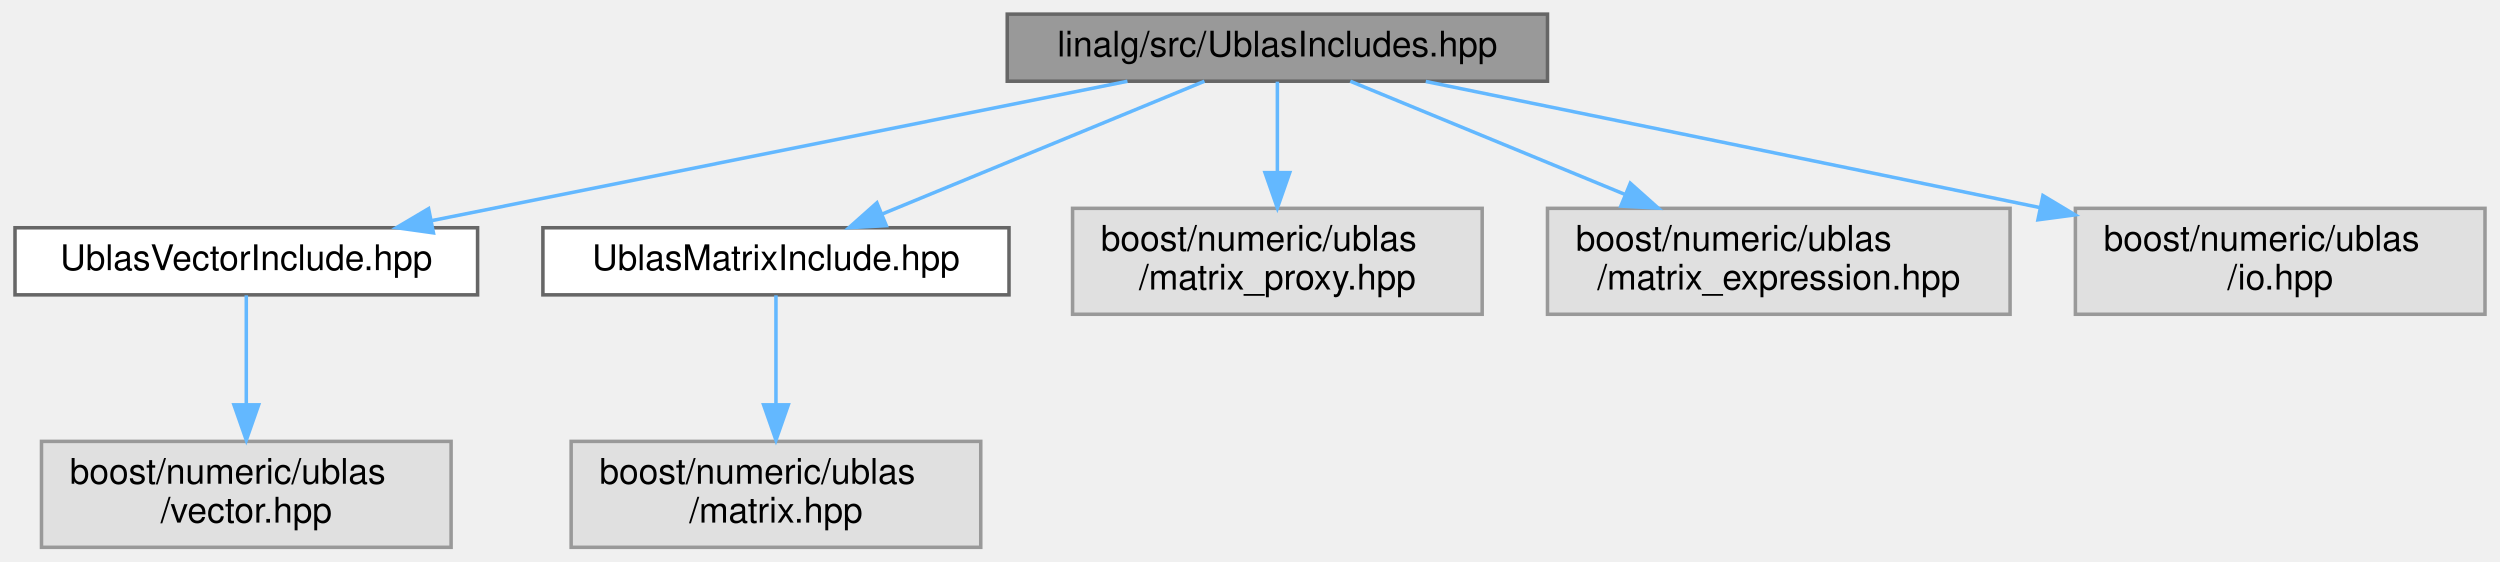
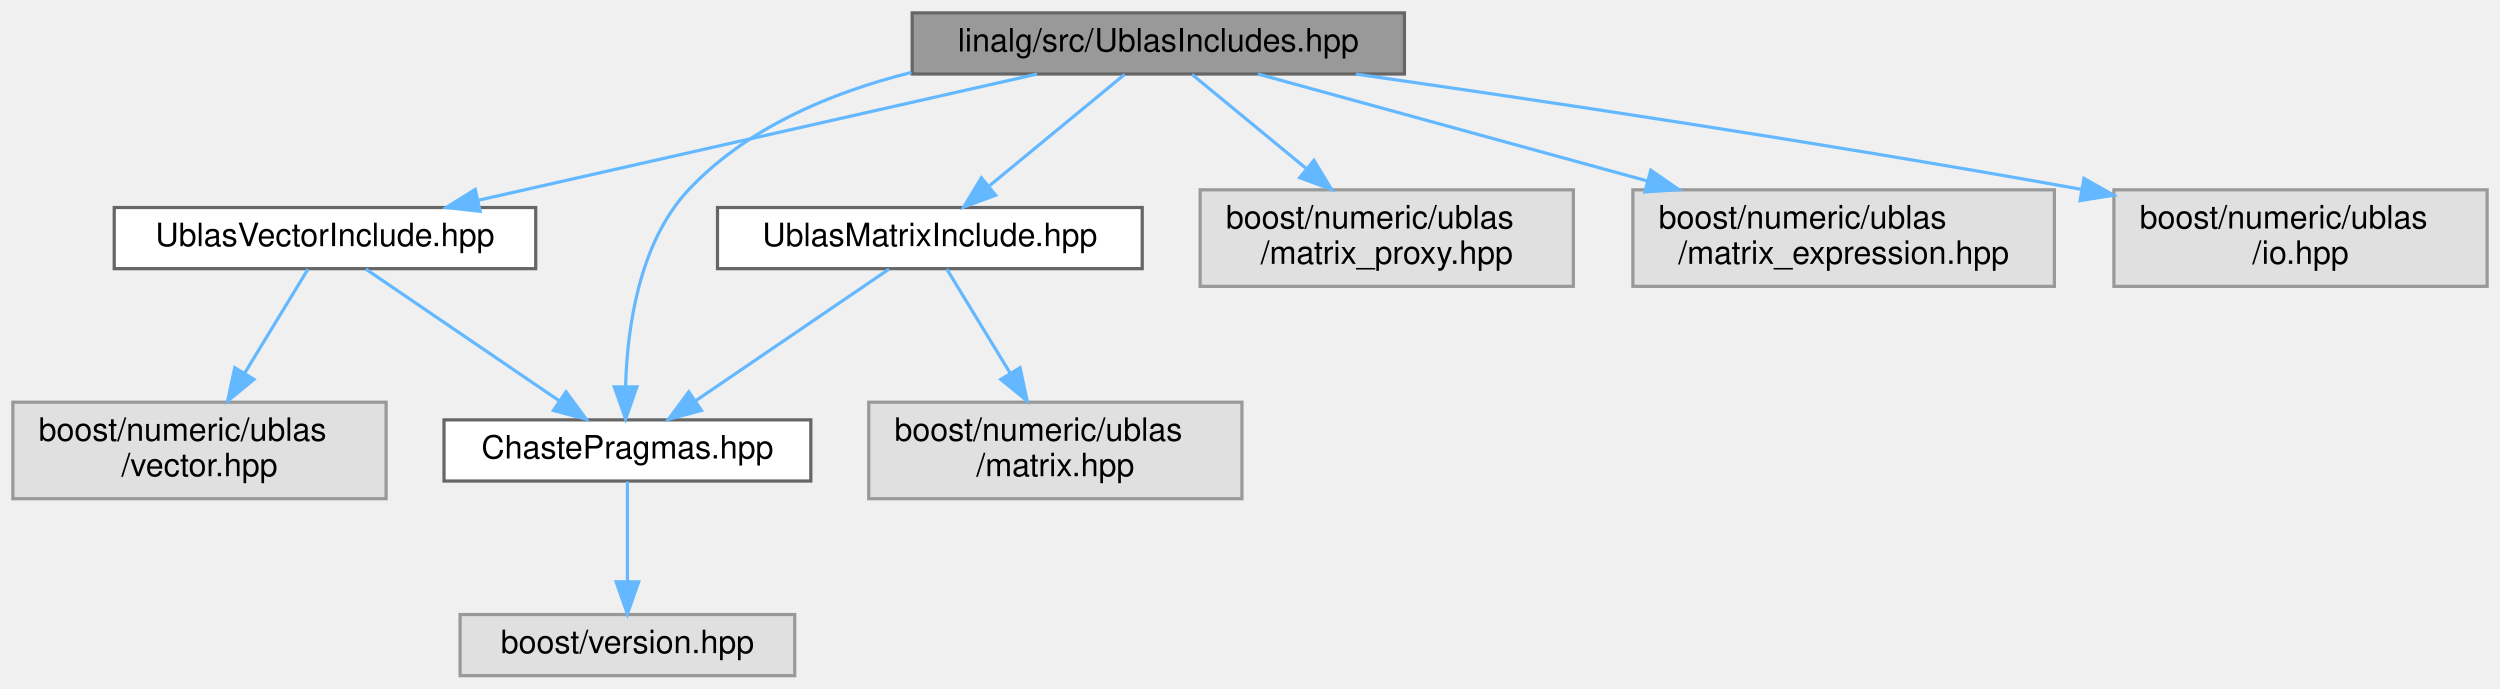
- <svg xmlns="http://www.w3.org/2000/svg" xmlns:xlink="http://www.w3.org/1999/xlink" width="708pt" height="159pt" viewBox="0.00 0.00 707.50 159.00">
-   <g id="graph0" class="graph" transform="scale(1 1) rotate(0) translate(4 155)">
+ <svg xmlns="http://www.w3.org/2000/svg" xmlns:xlink="http://www.w3.org/1999/xlink" width="777pt" height="214pt" viewBox="0.00 0.00 777.00 214.00">
+   <g id="graph0" class="graph" transform="scale(1 1) rotate(0) translate(4 210)">
    <g id="Node000001" class="node">
      <g id="a_Node000001">
        <a xlink:title=" ">
-           <polygon fill="#999999" stroke="#666666" points="434,-151 281,-151 281,-132 434,-132 434,-151" />
-           <text text-anchor="middle" x="357.5" y="-139" font-family="Helvetica,sans-Serif" font-size="10.00">linalg/src/UblasIncludes.hpp</text>
+           <polygon fill="#999999" stroke="#666666" points="432.5,-206 279.5,-206 279.5,-187 432.5,-187 432.5,-206" />
+           <text text-anchor="middle" x="356" y="-194" font-family="Helvetica,sans-Serif" font-size="10.00">linalg/src/UblasIncludes.hpp</text>
        </a>
      </g>
    </g>
    <g id="Node000002" class="node">
      <g id="a_Node000002">
-         <a xlink:href="UblasVectorInclude_8hpp.html" target="_top" xlink:title=" ">
-           <polygon fill="white" stroke="#666666" points="131,-90.5 0,-90.5 0,-71.5 131,-71.5 131,-90.5" />
-           <text text-anchor="middle" x="65.5" y="-78.5" font-family="Helvetica,sans-Serif" font-size="10.00">UblasVectorInclude.hpp</text>
+         <a xlink:href="ChastePragmas_8hpp_source.html" target="_top" xlink:title=" ">
+           <polygon fill="white" stroke="#666666" points="248,-79.5 134,-79.5 134,-60.5 248,-60.5 248,-79.5" />
+           <text text-anchor="middle" x="191" y="-67.5" font-family="Helvetica,sans-Serif" font-size="10.00">ChastePragmas.hpp</text>
        </a>
      </g>
    </g>
    <g id="edge1_Node000001_Node000002" class="edge">
      <g id="a_edge1_Node000001_Node000002">
        <a xlink:title=" ">
-           <path fill="none" stroke="#63b8ff" d="M315.04,-131.99C262.92,-121.55 174.54,-103.85 118.15,-92.55" />
-           <polygon fill="#63b8ff" stroke="#63b8ff" points="118.5,-89.05 108.01,-90.52 117.13,-95.91 118.5,-89.05" />
+           <path fill="none" stroke="#63b8ff" d="M279.26,-187.49C254.12,-181.22 228.05,-170.22 210,-151 194.53,-134.53 190.93,-107.85 190.43,-89.88" />
+           <polygon fill="#63b8ff" stroke="#63b8ff" points="193.93,-89.76 190.45,-79.75 186.93,-89.75 193.93,-89.76" />
        </a>
      </g>
    </g>
    <g id="Node000004" class="node">
      <g id="a_Node000004">
-         <a xlink:href="UblasMatrixInclude_8hpp.html" target="_top" xlink:title=" ">
-           <polygon fill="white" stroke="#666666" points="281.5,-90.5 149.5,-90.5 149.5,-71.5 281.5,-71.5 281.5,-90.5" />
-           <text text-anchor="middle" x="215.5" y="-78.5" font-family="Helvetica,sans-Serif" font-size="10.00">UblasMatrixInclude.hpp</text>
+         <a xlink:href="UblasVectorInclude_8hpp.html" target="_top" xlink:title=" ">
+           <polygon fill="white" stroke="#666666" points="162.5,-145.5 31.5,-145.5 31.5,-126.5 162.5,-126.5 162.5,-145.5" />
+           <text text-anchor="middle" x="97" y="-133.5" font-family="Helvetica,sans-Serif" font-size="10.00">UblasVectorInclude.hpp</text>
        </a>
      </g>
    </g>
    <g id="edge3_Node000001_Node000004" class="edge">
      <g id="a_edge3_Node000001_Node000004">
        <a xlink:title=" ">
-           <path fill="none" stroke="#63b8ff" d="M336.85,-131.99C312.87,-122.12 273.11,-105.73 245.67,-94.43" />
-           <polygon fill="#63b8ff" stroke="#63b8ff" points="246.75,-91.09 236.17,-90.52 244.09,-97.56 246.75,-91.09" />
+           <path fill="none" stroke="#63b8ff" d="M318.34,-186.99C272.4,-176.62 194.69,-159.07 144.64,-147.76" />
+           <polygon fill="#63b8ff" stroke="#63b8ff" points="145.23,-144.31 134.71,-145.52 143.69,-151.13 145.23,-144.31" />
        </a>
      </g>
    </g>
    <g id="Node000006" class="node">
      <g id="a_Node000006">
-         <a xlink:title=" ">
-           <polygon fill="#e0e0e0" stroke="#999999" points="415.5,-96 299.5,-96 299.5,-66 415.5,-66 415.5,-96" />
-           <text text-anchor="start" x="307.5" y="-84" font-family="Helvetica,sans-Serif" font-size="10.00">boost/numeric/ublas</text>
-           <text text-anchor="middle" x="357.5" y="-73" font-family="Helvetica,sans-Serif" font-size="10.00">/matrix_proxy.hpp</text>
+         <a xlink:href="UblasMatrixInclude_8hpp.html" target="_top" xlink:title=" ">
+           <polygon fill="white" stroke="#666666" points="351,-145.5 219,-145.5 219,-126.5 351,-126.5 351,-145.5" />
+           <text text-anchor="middle" x="285" y="-133.5" font-family="Helvetica,sans-Serif" font-size="10.00">UblasMatrixInclude.hpp</text>
        </a>
      </g>
    </g>
-     <g id="edge5_Node000001_Node000006" class="edge">
-       <g id="a_edge5_Node000001_Node000006">
+     <g id="edge6_Node000001_Node000006" class="edge">
+       <g id="a_edge6_Node000001_Node000006">
        <a xlink:title=" ">
-           <path fill="none" stroke="#63b8ff" d="M357.5,-131.87C357.5,-125.11 357.5,-115.35 357.5,-106.26" />
-           <polygon fill="#63b8ff" stroke="#63b8ff" points="361,-106.11 357.5,-96.11 354,-106.11 361,-106.11" />
+           <path fill="none" stroke="#63b8ff" d="M345.52,-186.87C334.51,-177.8 316.96,-163.34 303.59,-152.32" />
+           <polygon fill="#63b8ff" stroke="#63b8ff" points="305.46,-149.33 295.52,-145.67 301.01,-154.73 305.46,-149.33" />
+         </a>
+       </g>
+     </g>
+     <g id="Node000008" class="node">
+       <g id="a_Node000008">
+         <a xlink:title=" ">
+           <polygon fill="#e0e0e0" stroke="#999999" points="485,-151 369,-151 369,-121 485,-121 485,-151" />
+           <text text-anchor="start" x="377" y="-139" font-family="Helvetica,sans-Serif" font-size="10.00">boost/numeric/ublas</text>
+           <text text-anchor="middle" x="427" y="-128" font-family="Helvetica,sans-Serif" font-size="10.00">/matrix_proxy.hpp</text>
+         </a>
+       </g>
+     </g>
+     <g id="edge9_Node000001_Node000008" class="edge">
+       <g id="a_edge9_Node000001_Node000008">
+         <a xlink:title=" ">
+           <path fill="none" stroke="#63b8ff" d="M366.48,-186.87C375.75,-179.22 389.67,-167.76 401.82,-157.75" />
+           <polygon fill="#63b8ff" stroke="#63b8ff" points="404.38,-160.17 409.87,-151.11 399.93,-154.77 404.38,-160.17" />
+         </a>
+       </g>
+     </g>
+     <g id="Node000009" class="node">
+       <g id="a_Node000009">
+         <a xlink:title=" ">
+           <polygon fill="#e0e0e0" stroke="#999999" points="634.5,-151 503.5,-151 503.5,-121 634.5,-121 634.5,-151" />
+           <text text-anchor="start" x="511.5" y="-139" font-family="Helvetica,sans-Serif" font-size="10.00">boost/numeric/ublas</text>
+           <text text-anchor="middle" x="569" y="-128" font-family="Helvetica,sans-Serif" font-size="10.00">/matrix_expression.hpp</text>
+         </a>
+       </g>
+     </g>
+     <g id="edge10_Node000001_Node000009" class="edge">
+       <g id="a_edge10_Node000001_Node000009">
+         <a xlink:title=" ">
+           <path fill="none" stroke="#63b8ff" d="M386.97,-186.99C418.56,-178.32 468.42,-164.62 507.97,-153.76" />
+           <polygon fill="#63b8ff" stroke="#63b8ff" points="509.08,-157.09 517.79,-151.06 507.22,-150.34 509.08,-157.09" />
+         </a>
+       </g>
+     </g>
+     <g id="Node000010" class="node">
+       <g id="a_Node000010">
+         <a xlink:title=" ">
+           <polygon fill="#e0e0e0" stroke="#999999" points="769,-151 653,-151 653,-121 769,-121 769,-151" />
+           <text text-anchor="start" x="661" y="-139" font-family="Helvetica,sans-Serif" font-size="10.00">boost/numeric/ublas</text>
+           <text text-anchor="middle" x="711" y="-128" font-family="Helvetica,sans-Serif" font-size="10.00">/io.hpp</text>
+         </a>
+       </g>
+     </g>
+     <g id="edge11_Node000001_Node000010" class="edge">
+       <g id="a_edge11_Node000001_Node000010">
+         <a xlink:title=" ">
+           <path fill="none" stroke="#63b8ff" d="M417.39,-186.97C473.58,-178.95 559.26,-166.17 643,-151.13" />
+           <polygon fill="#63b8ff" stroke="#63b8ff" points="643.71,-154.55 652.93,-149.33 642.47,-147.66 643.71,-154.55" />
+         </a>
+       </g>
+     </g>
+     <g id="Node000003" class="node">
+       <g id="a_Node000003">
+         <a xlink:title=" ">
+           <polygon fill="#e0e0e0" stroke="#999999" points="243,-19 139,-19 139,0 243,0 243,-19" />
+           <text text-anchor="middle" x="191" y="-7" font-family="Helvetica,sans-Serif" font-size="10.00">boost/version.hpp</text>
+         </a>
+       </g>
+     </g>
+     <g id="edge2_Node000002_Node000003" class="edge">
+       <g id="a_edge2_Node000002_Node000003">
+         <a xlink:title=" ">
+           <path fill="none" stroke="#63b8ff" d="M191,-60.37C191,-52.25 191,-39.81 191,-29.39" />
+           <polygon fill="#63b8ff" stroke="#63b8ff" points="194.5,-29.17 191,-19.17 187.5,-29.17 194.5,-29.17" />
+         </a>
+       </g>
+     </g>
+     <g id="edge4_Node000004_Node000002" class="edge">
+       <g id="a_edge4_Node000004_Node000002">
+         <a xlink:title=" ">
+           <path fill="none" stroke="#63b8ff" d="M109.68,-126.37C125.09,-115.87 151.35,-98 169.85,-85.4" />
+           <polygon fill="#63b8ff" stroke="#63b8ff" points="171.93,-88.22 178.22,-79.7 167.99,-82.43 171.93,-88.22" />
+         </a>
+       </g>
+     </g>
+     <g id="Node000005" class="node">
+       <g id="a_Node000005">
+         <a xlink:title=" ">
+           <polygon fill="#e0e0e0" stroke="#999999" points="116,-85 0,-85 0,-55 116,-55 116,-85" />
+           <text text-anchor="start" x="8" y="-73" font-family="Helvetica,sans-Serif" font-size="10.00">boost/numeric/ublas</text>
+           <text text-anchor="middle" x="58" y="-62" font-family="Helvetica,sans-Serif" font-size="10.00">/vector.hpp</text>
+         </a>
+       </g>
+     </g>
+     <g id="edge5_Node000004_Node000005" class="edge">
+       <g id="a_edge5_Node000004_Node000005">
+         <a xlink:title=" ">
+           <path fill="none" stroke="#63b8ff" d="M91.74,-126.37C86.69,-118.08 78.83,-105.18 71.97,-93.92" />
+           <polygon fill="#63b8ff" stroke="#63b8ff" points="74.94,-92.08 66.75,-85.36 68.97,-95.72 74.94,-92.08" />
+         </a>
+       </g>
+     </g>
+     <g id="edge7_Node000006_Node000002" class="edge">
+       <g id="a_edge7_Node000006_Node000002">
+         <a xlink:title=" ">
+           <path fill="none" stroke="#63b8ff" d="M272.32,-126.37C256.91,-115.87 230.65,-98 212.15,-85.4" />
+           <polygon fill="#63b8ff" stroke="#63b8ff" points="214.01,-82.43 203.78,-79.7 210.07,-88.22 214.01,-82.43" />
        </a>
      </g>
    </g>
    <g id="Node000007" class="node">
      <g id="a_Node000007">
        <a xlink:title=" ">
-           <polygon fill="#e0e0e0" stroke="#999999" points="565,-96 434,-96 434,-66 565,-66 565,-96" />
-           <text text-anchor="start" x="442" y="-84" font-family="Helvetica,sans-Serif" font-size="10.00">boost/numeric/ublas</text>
-           <text text-anchor="middle" x="499.5" y="-73" font-family="Helvetica,sans-Serif" font-size="10.00">/matrix_expression.hpp</text>
+           <polygon fill="#e0e0e0" stroke="#999999" points="382,-85 266,-85 266,-55 382,-55 382,-85" />
+           <text text-anchor="start" x="274" y="-73" font-family="Helvetica,sans-Serif" font-size="10.00">boost/numeric/ublas</text>
+           <text text-anchor="middle" x="324" y="-62" font-family="Helvetica,sans-Serif" font-size="10.00">/matrix.hpp</text>
        </a>
      </g>
    </g>
-     <g id="edge6_Node000001_Node000007" class="edge">
-       <g id="a_edge6_Node000001_Node000007">
+     <g id="edge8_Node000006_Node000007" class="edge">
+       <g id="a_edge8_Node000006_Node000007">
        <a xlink:title=" ">
-           <path fill="none" stroke="#63b8ff" d="M378.15,-131.99C398.49,-123.61 430.21,-110.55 456.11,-99.87" />
-           <polygon fill="#63b8ff" stroke="#63b8ff" points="457.45,-103.11 465.36,-96.06 454.78,-96.64 457.45,-103.11" />
-         </a>
-       </g>
-     </g>
-     <g id="Node000008" class="node">
-       <g id="a_Node000008">
-         <a xlink:title=" ">
-           <polygon fill="#e0e0e0" stroke="#999999" points="699.5,-96 583.5,-96 583.5,-66 699.5,-66 699.5,-96" />
-           <text text-anchor="start" x="591.5" y="-84" font-family="Helvetica,sans-Serif" font-size="10.00">boost/numeric/ublas</text>
-           <text text-anchor="middle" x="641.5" y="-73" font-family="Helvetica,sans-Serif" font-size="10.00">/io.hpp</text>
-         </a>
-       </g>
-     </g>
-     <g id="edge7_Node000001_Node000008" class="edge">
-       <g id="a_edge7_Node000001_Node000008">
-         <a xlink:title=" ">
-           <path fill="none" stroke="#63b8ff" d="M399.52,-131.93C441.19,-123.42 507.13,-109.93 573.59,-96.18" />
-           <polygon fill="#63b8ff" stroke="#63b8ff" points="574.31,-99.61 583.4,-94.15 572.9,-92.75 574.31,-99.61" />
-         </a>
-       </g>
-     </g>
-     <g id="Node000003" class="node">
-       <g id="a_Node000003">
-         <a xlink:title=" ">
-           <polygon fill="#e0e0e0" stroke="#999999" points="123.5,-30 7.5,-30 7.5,0 123.5,0 123.5,-30" />
-           <text text-anchor="start" x="15.5" y="-18" font-family="Helvetica,sans-Serif" font-size="10.00">boost/numeric/ublas</text>
-           <text text-anchor="middle" x="65.5" y="-7" font-family="Helvetica,sans-Serif" font-size="10.00">/vector.hpp</text>
-         </a>
-       </g>
-     </g>
-     <g id="edge2_Node000002_Node000003" class="edge">
-       <g id="a_edge2_Node000002_Node000003">
-         <a xlink:title=" ">
-           <path fill="none" stroke="#63b8ff" d="M65.5,-71.37C65.5,-63.49 65.5,-51.45 65.5,-40.6" />
-           <polygon fill="#63b8ff" stroke="#63b8ff" points="69,-40.36 65.5,-30.36 62,-40.36 69,-40.36" />
-         </a>
-       </g>
-     </g>
-     <g id="Node000005" class="node">
-       <g id="a_Node000005">
-         <a xlink:title=" ">
-           <polygon fill="#e0e0e0" stroke="#999999" points="273.5,-30 157.5,-30 157.5,0 273.5,0 273.5,-30" />
-           <text text-anchor="start" x="165.5" y="-18" font-family="Helvetica,sans-Serif" font-size="10.00">boost/numeric/ublas</text>
-           <text text-anchor="middle" x="215.5" y="-7" font-family="Helvetica,sans-Serif" font-size="10.00">/matrix.hpp</text>
-         </a>
-       </g>
-     </g>
-     <g id="edge4_Node000004_Node000005" class="edge">
-       <g id="a_edge4_Node000004_Node000005">
-         <a xlink:title=" ">
-           <path fill="none" stroke="#63b8ff" d="M215.5,-71.37C215.5,-63.49 215.5,-51.45 215.5,-40.6" />
-           <polygon fill="#63b8ff" stroke="#63b8ff" points="219,-40.36 215.5,-30.36 212,-40.36 219,-40.36" />
+           <path fill="none" stroke="#63b8ff" d="M290.26,-126.37C295.31,-118.08 303.17,-105.18 310.03,-93.92" />
+           <polygon fill="#63b8ff" stroke="#63b8ff" points="313.03,-95.72 315.25,-85.36 307.06,-92.08 313.03,-95.72" />
        </a>
      </g>
    </g>
  </g>
</svg>
